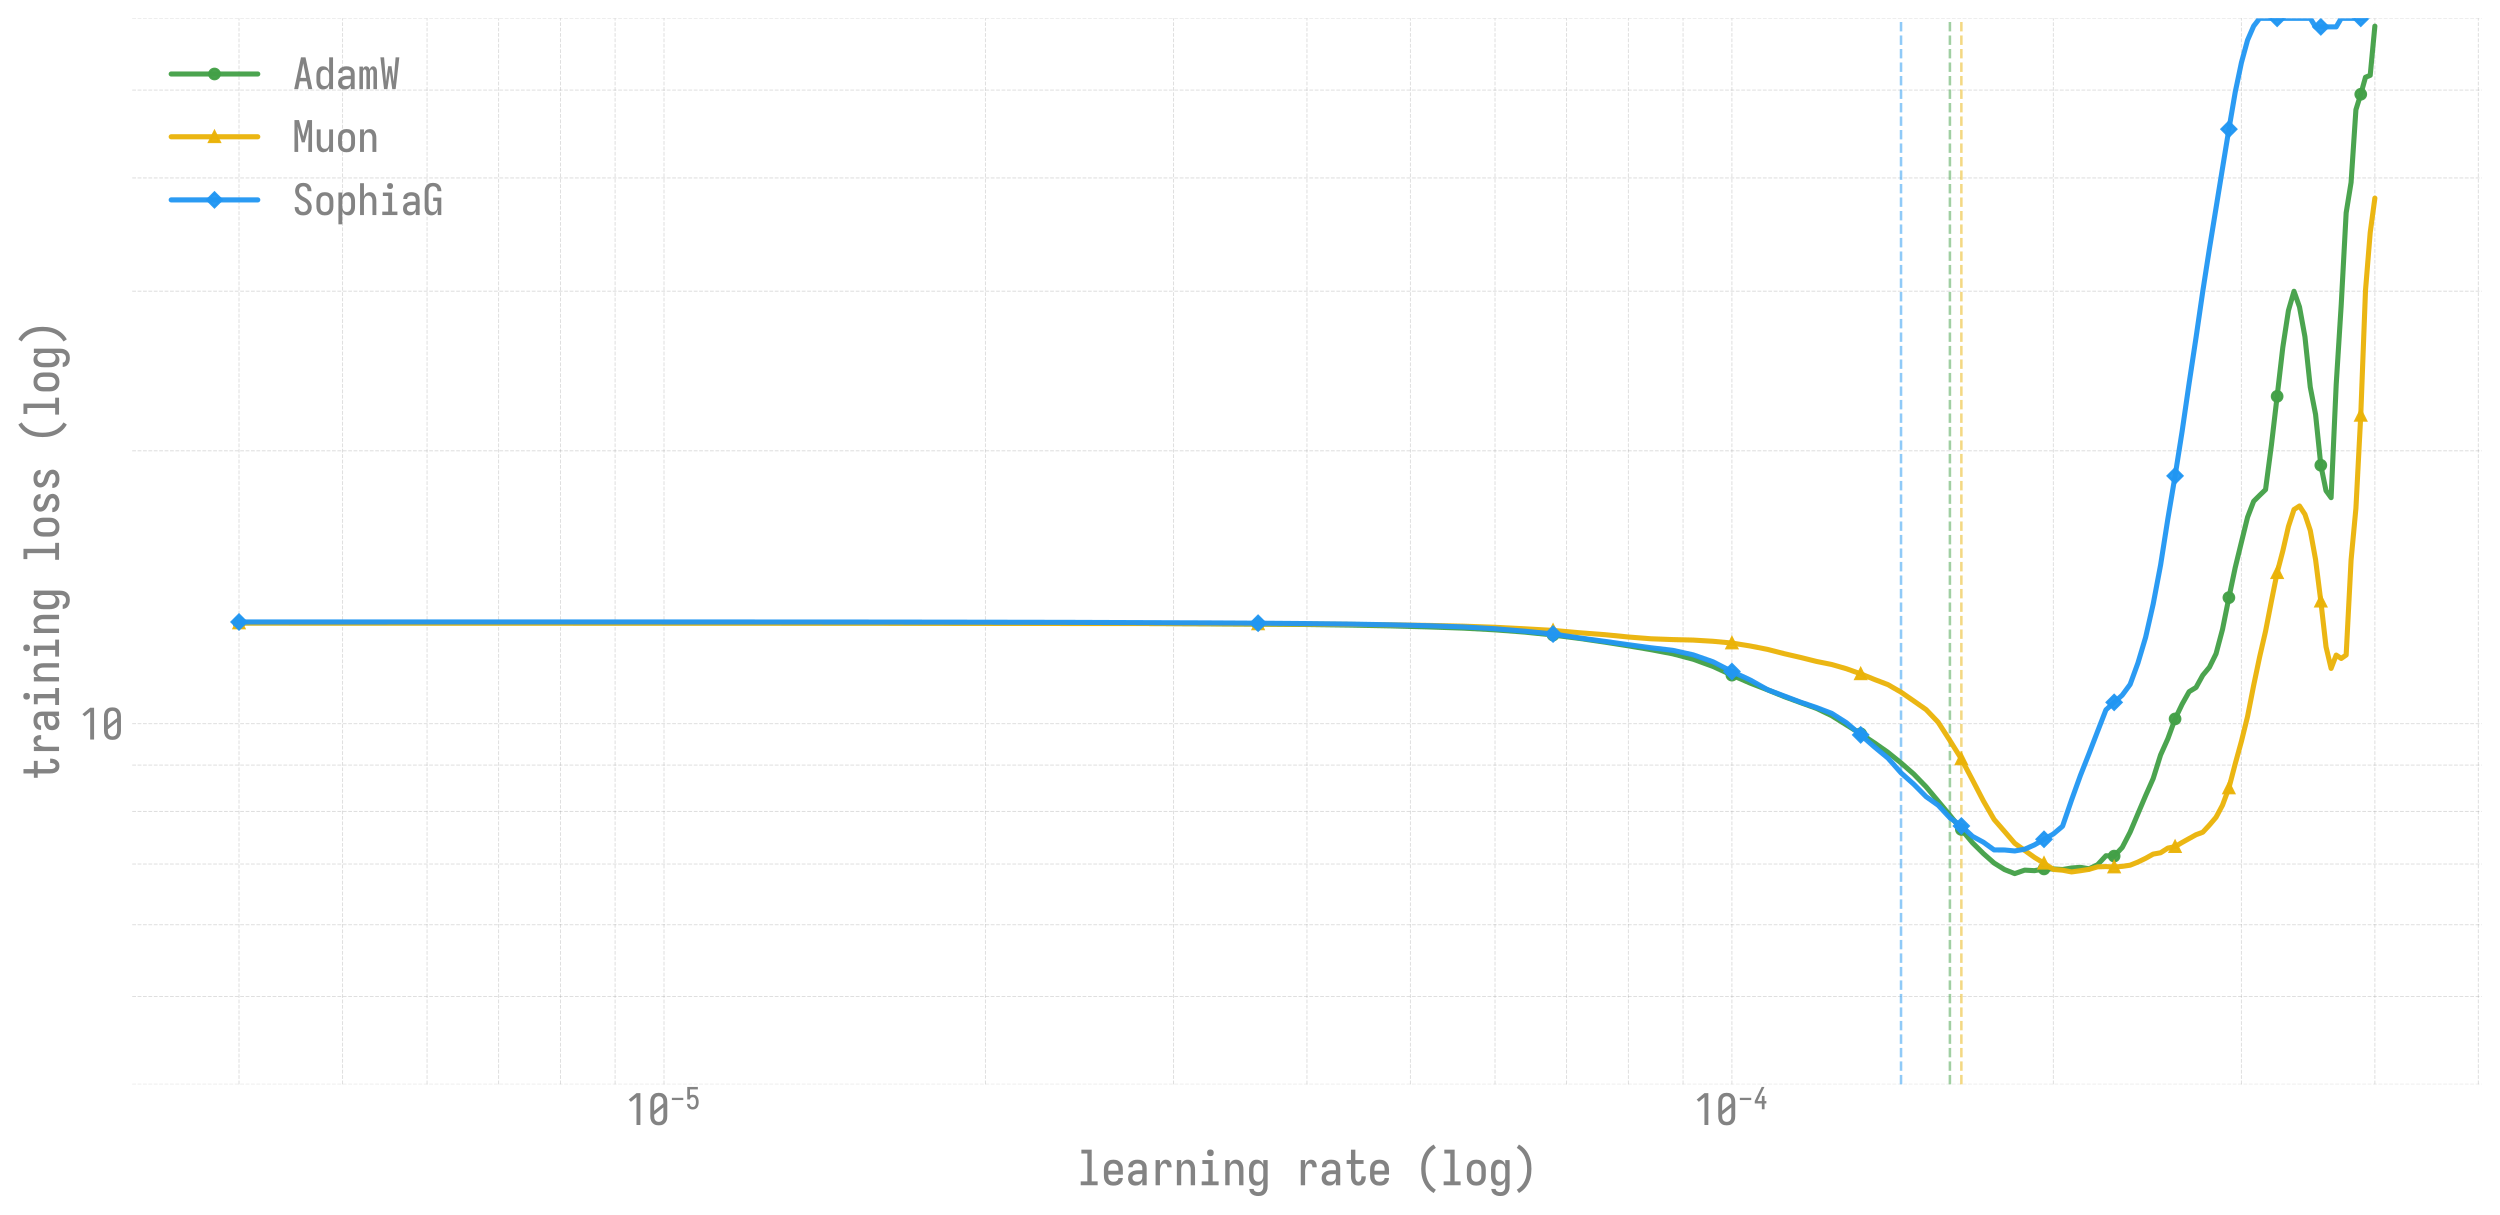
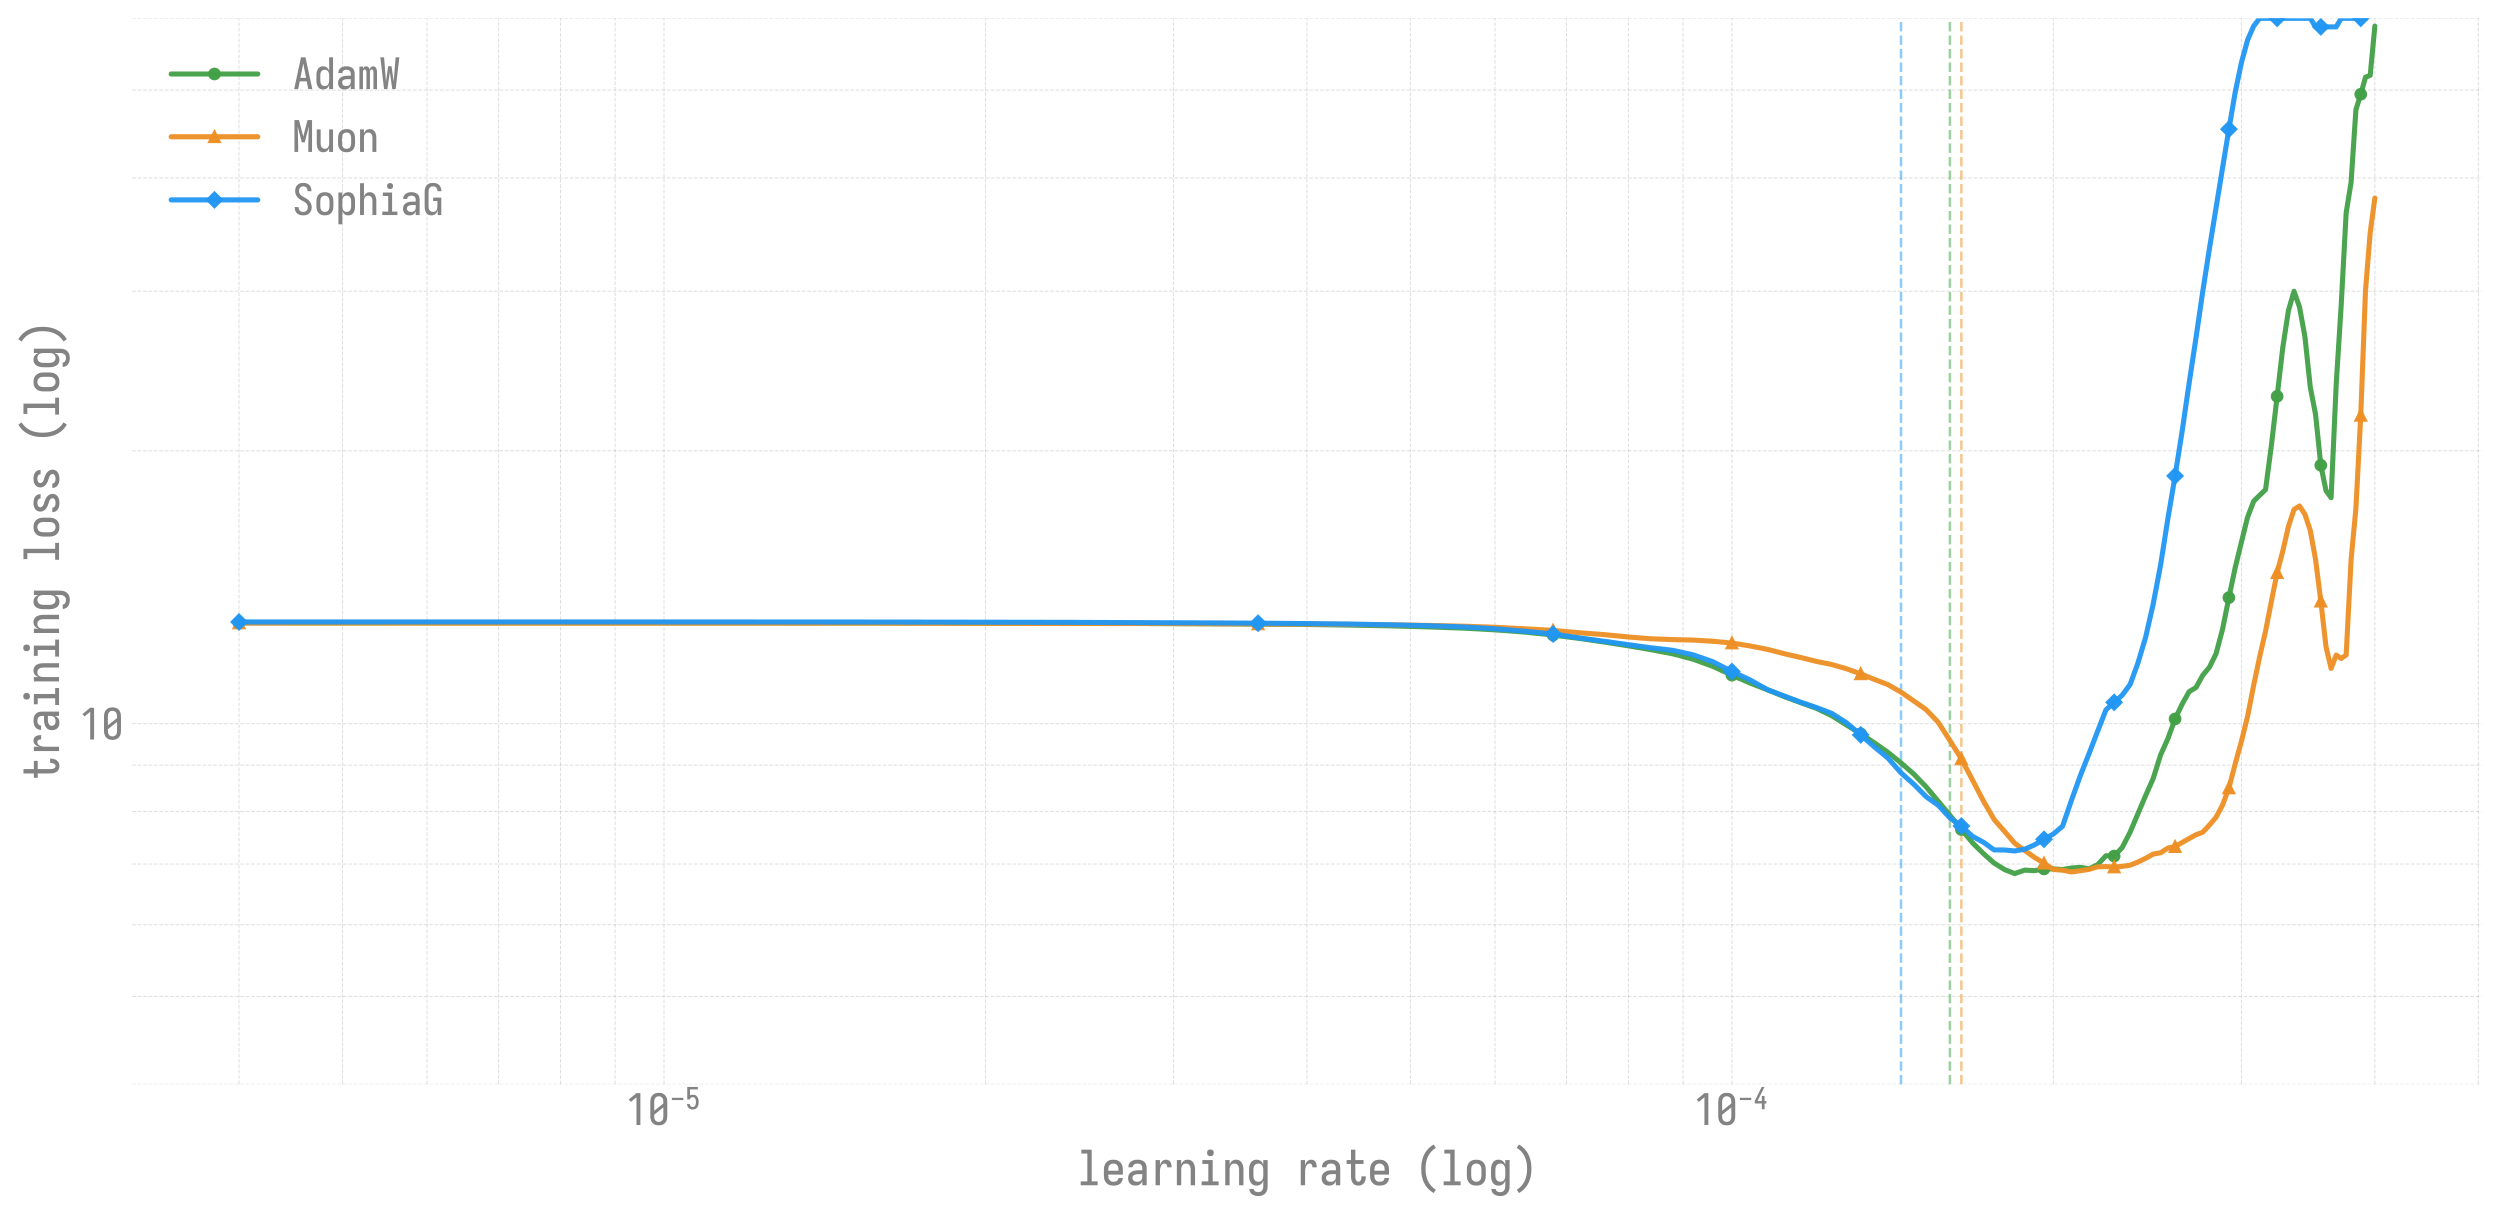
<svg xmlns="http://www.w3.org/2000/svg" xmlns:xlink="http://www.w3.org/1999/xlink" width="1308.73" height="635.72" viewBox="0 0 981.55 476.79">
  <defs>
    <style>*{stroke-linejoin:round;stroke-linecap:butt}</style>
  </defs>
  <g id="figure_1">
    <path id="patch_1" d="M0 476.79h981.55V0H0z" style="fill:none;opacity:0" />
    <g id="axes_1">
      <path id="patch_2" d="M51.91 425.73h922.44V7.2H51.91z" style="fill:none;opacity:0" />
      <g id="matplotlib.axis_1">
        <g id="xtick_1">
          <path id="line2d_1" d="M260.7 425.73V7.2" clip-path="url(#pf43e0804ac)" style="fill:none;stroke-dasharray:1.48,.64;stroke-dashoffset:0;stroke:#838383;stroke-opacity:.25;stroke-width:.4" />
          <g id="text_1" style="fill:#838383" transform="matrix(.17 0 0 -.17 245.9 441.72)">
            <defs>
              <path id="Iosevka25-Medium-31" d="M1504 0v4102l-826-684-320 339 1146 947h576V0z" transform="scale(.01563)" />
              <path id="Iosevka25-Medium-30" d="M1600-51q-173 0-346 32-172 32-323 118-150 87-269 218-118 131-189 288-70 157-99 329-28 173-28 346v2144q0 173 28 345 29 173 99 330 71 157 189 288 119 131 269 217 151 87 323 119 173 32 346 32t345-32q173-32 323-119 151-86 269-217 119-131 189-288 71-157 99-330 29-172 29-345V1280q0-173-29-346-28-172-99-329-70-157-189-288-118-131-269-218-150-86-323-118-172-32-345-32M922 2099l1356 1082v243q0 154-32 304t-122 272q-89 122-230 182-140 61-294 61t-295-61q-140-60-230-182-89-122-121-272t-32-304zm678-1638q154 0 294 60 141 61 230 183 90 122 122 272t32 304v1325L922 1523v-243q0-154 32-304t121-272q90-122 230-183 141-60 295-60" transform="scale(.01563)" />
              <path id="Iosevka25-Medium-2212" d="M397 1939v474h2406v-474z" transform="scale(.01563)" />
              <path id="Iosevka25-Medium-35" d="M1613-51q-160 0-317 29-157 28-298 98-140 71-256 183-115 112-192 253-76 141-118 297-42 157-48 311h576q6-128 51-253t134-221q90-96 215-141 125-44 253-44 115 0 227 44 112 45 189 128 77 84 125 192 48 109 76 221 29 112 38 227 10 116 10 231t-10 230q-9 116-35 228-25 112-70 217-45 106-122 192-76 87-185 131-109 45-224 45-109 0-218-23-108-22-198-86t-141-166-57-211H442v2643h2240v-512H1018V2944q147 64 303 89 157 26 311 26 192 0 374-48 183-48 330-160t252-272q106-160 164-336t80-362q22-185 22-377 0-186-22-375-22-188-83-364t-167-336q-105-160-259-272Q2170 45 1987-3q-182-48-374-48" transform="scale(.01563)" />
            </defs>
            <use xlink:href="#Iosevka25-Medium-31" transform="translate(0 .15)" />
            <use xlink:href="#Iosevka25-Medium-30" transform="translate(50 .15)" />
            <use xlink:href="#Iosevka25-Medium-2212" transform="matrix(.7 0 0 .7 100.91 36.55)" />
            <use xlink:href="#Iosevka25-Medium-35" transform="matrix(.7 0 0 .7 135.91 36.55)" />
          </g>
        </g>
        <g id="xtick_2">
          <path id="line2d_3" d="M679.98 425.73V7.2" clip-path="url(#pf43e0804ac)" style="fill:none;stroke-dasharray:1.48,.64;stroke-dashoffset:0;stroke:#838383;stroke-opacity:.25;stroke-width:.4" />
          <g id="text_2" style="fill:#838383" transform="matrix(.17 0 0 -.17 665.2 441.72)">
            <defs>
              <path id="Iosevka25-Medium-34" d="M1843 0v1222H346v506l1465 2976h583L934 1728h909v1082h576V1728h384v-506h-384V0z" transform="scale(.01563)" />
            </defs>
            <use xlink:href="#Iosevka25-Medium-31" transform="translate(0 .15)" />
            <use xlink:href="#Iosevka25-Medium-30" transform="translate(50 .15)" />
            <use xlink:href="#Iosevka25-Medium-2212" transform="matrix(.7 0 0 .7 100.91 36.55)" />
            <use xlink:href="#Iosevka25-Medium-34" transform="matrix(.7 0 0 .7 135.91 36.55)" />
          </g>
        </g>
        <g id="xtick_3">
          <path id="line2d_5" d="M93.84 425.73V7.2" clip-path="url(#pf43e0804ac)" style="fill:none;stroke-dasharray:1.48,.64;stroke-dashoffset:0;stroke:#838383;stroke-opacity:.25;stroke-width:.4" />
        </g>
        <g id="xtick_4">
          <path id="line2d_7" d="M134.48 425.73V7.2" clip-path="url(#pf43e0804ac)" style="fill:none;stroke-dasharray:1.48,.64;stroke-dashoffset:0;stroke:#838383;stroke-opacity:.25;stroke-width:.4" />
        </g>
        <g id="xtick_5">
          <path id="line2d_9" d="M167.68 425.73V7.2" clip-path="url(#pf43e0804ac)" style="fill:none;stroke-dasharray:1.48,.64;stroke-dashoffset:0;stroke:#838383;stroke-opacity:.25;stroke-width:.4" />
        </g>
        <g id="xtick_6">
          <path id="line2d_11" d="M195.75 425.73V7.2" clip-path="url(#pf43e0804ac)" style="fill:none;stroke-dasharray:1.48,.64;stroke-dashoffset:0;stroke:#838383;stroke-opacity:.25;stroke-width:.4" />
        </g>
        <g id="xtick_7">
          <path id="line2d_13" d="M220.06 425.73V7.2" clip-path="url(#pf43e0804ac)" style="fill:none;stroke-dasharray:1.48,.64;stroke-dashoffset:0;stroke:#838383;stroke-opacity:.25;stroke-width:.4" />
        </g>
        <g id="xtick_8">
          <path id="line2d_15" d="M241.5 425.73V7.2" clip-path="url(#pf43e0804ac)" style="fill:none;stroke-dasharray:1.48,.64;stroke-dashoffset:0;stroke:#838383;stroke-opacity:.25;stroke-width:.4" />
        </g>
        <g id="xtick_9">
          <path id="line2d_17" d="M386.91 425.73V7.2" clip-path="url(#pf43e0804ac)" style="fill:none;stroke-dasharray:1.48,.64;stroke-dashoffset:0;stroke:#838383;stroke-opacity:.25;stroke-width:.4" />
        </g>
        <g id="xtick_10">
          <path id="line2d_19" d="M460.75 425.73V7.2" clip-path="url(#pf43e0804ac)" style="fill:none;stroke-dasharray:1.48,.64;stroke-dashoffset:0;stroke:#838383;stroke-opacity:.25;stroke-width:.4" />
        </g>
        <g id="xtick_11">
          <path id="line2d_21" d="M513.13 425.73V7.2" clip-path="url(#pf43e0804ac)" style="fill:none;stroke-dasharray:1.48,.64;stroke-dashoffset:0;stroke:#838383;stroke-opacity:.25;stroke-width:.4" />
        </g>
        <g id="xtick_12">
          <path id="line2d_23" d="M553.77 425.73V7.2" clip-path="url(#pf43e0804ac)" style="fill:none;stroke-dasharray:1.48,.64;stroke-dashoffset:0;stroke:#838383;stroke-opacity:.25;stroke-width:.4" />
        </g>
        <g id="xtick_13">
          <path id="line2d_25" d="M586.97 425.73V7.2" clip-path="url(#pf43e0804ac)" style="fill:none;stroke-dasharray:1.48,.64;stroke-dashoffset:0;stroke:#838383;stroke-opacity:.25;stroke-width:.4" />
        </g>
        <g id="xtick_14">
          <path id="line2d_27" d="M615.04 425.73V7.2" clip-path="url(#pf43e0804ac)" style="fill:none;stroke-dasharray:1.48,.64;stroke-dashoffset:0;stroke:#838383;stroke-opacity:.25;stroke-width:.4" />
        </g>
        <g id="xtick_15">
          <path id="line2d_29" d="M639.35 425.73V7.2" clip-path="url(#pf43e0804ac)" style="fill:none;stroke-dasharray:1.48,.64;stroke-dashoffset:0;stroke:#838383;stroke-opacity:.25;stroke-width:.4" />
        </g>
        <g id="xtick_16">
          <path id="line2d_31" d="M660.8 425.73V7.2" clip-path="url(#pf43e0804ac)" style="fill:none;stroke-dasharray:1.48,.64;stroke-dashoffset:0;stroke:#838383;stroke-opacity:.25;stroke-width:.4" />
        </g>
        <g id="xtick_17">
          <path id="line2d_33" d="M806.2 425.73V7.2" clip-path="url(#pf43e0804ac)" style="fill:none;stroke-dasharray:1.48,.64;stroke-dashoffset:0;stroke:#838383;stroke-opacity:.25;stroke-width:.4" />
        </g>
        <g id="xtick_18">
          <path id="line2d_35" d="M880.04 425.73V7.2" clip-path="url(#pf43e0804ac)" style="fill:none;stroke-dasharray:1.48,.64;stroke-dashoffset:0;stroke:#838383;stroke-opacity:.25;stroke-width:.4" />
        </g>
        <g id="xtick_19">
          <path id="line2d_37" d="M932.42 425.73V7.2" clip-path="url(#pf43e0804ac)" style="fill:none;stroke-dasharray:1.48,.64;stroke-dashoffset:0;stroke:#838383;stroke-opacity:.25;stroke-width:.4" />
        </g>
        <g id="xtick_20">
          <path id="line2d_39" d="M973.05 425.73V7.2" clip-path="url(#pf43e0804ac)" style="fill:none;stroke-dasharray:1.48,.64;stroke-dashoffset:0;stroke:#838383;stroke-opacity:.25;stroke-width:.4" />
        </g>
        <g id="text_3" style="fill:#838383" transform="matrix(.19 0 0 -.19 422.88 465.35)">
          <defs>
            <path id="Iosevka25-Medium-6c" d="M480 0v512h877v3680H570v512h1363V512h787V0z" transform="scale(.01563)" />
            <path id="Iosevka25-Medium-65" d="M1600-51q-173 0-346 32-172 32-323 118-150 87-269 218-118 131-192 288-73 157-99 329-25 173-25 346v768q0 173 28 345 29 173 99 330 71 157 189 288 119 131 269 217 151 87 323 119 173 32 346 32t345-32q173-32 323-119 151-86 269-217 119-131 189-288 71-157 99-330 29-172 29-345v-640H922v-128q0-154 32-301t121-272q90-125 230-186 141-60 295-60 115 0 230 22 116 23 215 83 99 61 160 163 61 103 61 225h576q0-154-48-298t-135-266q-86-121-208-211-121-89-262-141-141-51-292-70-150-19-297-19M922 1920h1356v128q0 154-32 304t-122 272q-89 122-230 182-140 61-294 61t-295-61q-140-60-230-182-89-122-121-272t-32-304z" transform="scale(.01563)" />
            <path id="Iosevka25-Medium-61" d="M1331-51q-192 0-384 57-192 58-333 195-140 138-204 330t-64 384q0 167 41 330 42 163 144 291 103 128 243 217 141 90 298 141 157 52 320 71t330 19h505v288q0 128-42 246-41 119-134 202t-215 115q-121 32-242 32-116 0-225-23-108-22-201-83-93-60-151-160-57-99-57-207v-20H384v32q0 148 45 288 45 141 128 259 83 119 204 202 122 83 259 134 138 52 282 71t292 19q153 0 310-23 157-22 297-83 141-60 263-163 122-102 198-237 77-134 109-288 32-153 32-313V0h-576v538q-51-128-141-247-89-118-208-198-118-80-259-112t-288-32m243 512q135 0 266 44 131 45 224 144 93 100 128 234 35 135 35 269v320h-505q-90 0-180-7-89-6-173-29-83-22-166-57t-150-93q-67-57-99-141-32-83-32-172 0-115 54-224t150-176 211-90q116-22 237-22" transform="scale(.01563)" />
            <path id="Iosevka25-Medium-72" d="M781 0v3328h576v-704q38 141 102 275 64 135 163 247 100 112 237 172 138 61 291 61 116 0 234-32t211-109q93-76 154-179 61-102 93-218 32-115 44-233 13-118 13-240h-576q0 90-13 176-12 86-54 163t-122 118q-80 42-169 42-115 0-221-58-106-57-176-150t-109-205q-38-112-64-227-25-115-32-230-6-115-6-231V0z" transform="scale(.01563)" />
            <path id="Iosevka25-Medium-6e" d="M397 0v3328h576v-595q45 134 125 259t195 214q115 90 256 131 141 42 288 42 153 0 303-48 151-48 269-151 119-102 196-236t121-285q45-150 61-304 16-153 16-307V0h-576v2048q0 96-10 195-9 99-41 192t-83 176-128 144-173 86q-96 26-192 26t-192-26q-96-25-173-86t-128-144-83-176-42-192q-9-99-9-195V0z" transform="scale(.01563)" />
            <path id="Iosevka25-Medium-69" d="M480 0v512h877v2304H570v512h1363V512h787V0zm1152 3846q-90 0-176 26t-150 90-90 150-26 176 26 176 90 150 150 90 176 26 176-26 150-90 90-150 26-176-26-176-90-150-150-90-176-26" transform="scale(.01563)" />
            <path id="Iosevka25-Medium-67" d="M1587-1427q-147 0-288 19t-275 67-253 128q-118 80-205 192-86 112-131 250-45 137-51 285h576q0-109 64-198 64-90 153-141 90-52 195-71 106-19 215-19 96 0 192 26 96 25 176 86t134 144q55 83 87 176t41 192q10 99 10 195v698q-51-141-134-266t-199-215Q1779 32 1632-9q-147-42-294-42-160 0-311 45-150 44-272 146-121 103-201 237-80 135-128 285-48 151-64 307-16 157-16 311v768q0 154 16 310 16 157 64 307 48 151 128 285 80 135 201 237 122 103 272 147 151 45 311 45 147 0 294-42 147-41 262-131 116-89 199-214t134-266v602h576V-96q0-173-26-342-25-170-92-327t-179-288-263-217q-150-87-320-122-169-35-336-35m-13 1888q96 0 195 25 100 26 180 83 80 58 134 141 55 84 87 180t44 195q13 99 13 195v768q0 96-13 195-12 99-44 195t-87 179q-54 84-134 141-80 58-180 83-99 26-195 26t-195-26q-99-25-179-83-80-57-135-141-54-83-86-179t-45-195q-12-99-12-195v-768q0-96 12-195 13-99 45-195t86-180q55-83 135-141 80-57 179-83 99-25 195-25" transform="scale(.01563)" />
            <path id="Iosevka25-Medium-74" d="M2003-51q-147 0-291 39-144 38-266 124-121 86-205 211-83 125-131 262-48 138-67 288-19 151-19 298v1645H448v512h576v1376h576V3328h1088v-512H1600V1171q0-77 6-154 7-76 23-150 16-73 41-144 26-70 74-131t115-96 144-35 144 32 112 89q45 58 74 125t45 141 25 147q10 74 10 144v39h576v-64q0-141-26-285-25-144-77-279-51-134-138-249-86-115-201-199-115-83-256-118t-288-35" transform="scale(.01563)" />
            <path id="Iosevka25-Medium-28" d="M2362-1030q-276 153-516 361t-432 461-330 541Q947 621 864 925t-119 620q-35 317-35 631t35 630q36 317 119 621t220 592q138 288 330 541t432 461 516 361l288-441q-352-205-624-512t-439-675q-166-368-234-772-67-403-67-806t67-807q68-403 234-771 167-368 439-675t624-512z" transform="scale(.01563)" />
            <path id="Iosevka25-Medium-6f" d="M1600-51q-173 0-346 32-172 32-323 118-150 87-269 218-118 131-189 288-70 157-99 329-28 173-28 346v768q0 173 28 345 29 173 99 330 71 157 189 288 119 131 269 217 151 87 323 119 173 32 346 32t345-32q173-32 323-119 151-86 269-217 119-131 189-288 71-157 99-330 29-172 29-345v-768q0-173-29-346-28-172-99-329-70-157-189-288-118-131-269-218-150-86-323-118-172-32-345-32m0 512q154 0 294 60 141 61 230 183 90 122 122 272t32 304v768q0 154-32 304t-122 272q-89 122-230 182-140 61-294 61t-295-61q-140-60-230-182-89-122-121-272t-32-304v-768q0-154 32-304t121-272q90-122 230-183 141-60 295-60" transform="scale(.01563)" />
            <path id="Iosevka25-Medium-29" d="M838-1030 550-589q352 205 624 512t438 675q167 368 234 771 68 404 68 807t-68 806q-67 404-234 772-166 368-438 675t-624 512l288 441q276-153 516-361t432-461 329-541q138-288 221-592t118-621q36-316 36-630t-36-631q-35-316-118-620t-221-592q-137-288-329-541t-432-461-516-361" transform="scale(.01563)" />
          </defs>
          <use xlink:href="#Iosevka25-Medium-6c" />
          <use xlink:href="#Iosevka25-Medium-65" transform="translate(50)" />
          <use xlink:href="#Iosevka25-Medium-61" transform="translate(100)" />
          <use xlink:href="#Iosevka25-Medium-72" transform="translate(150)" />
          <use xlink:href="#Iosevka25-Medium-6e" transform="translate(200)" />
          <use xlink:href="#Iosevka25-Medium-69" transform="translate(250)" />
          <use xlink:href="#Iosevka25-Medium-6e" transform="translate(300)" />
          <use xlink:href="#Iosevka25-Medium-67" transform="translate(350)" />
          <use xlink:href="#Iosevka25-Medium-72" transform="translate(450)" />
          <use xlink:href="#Iosevka25-Medium-61" transform="translate(500)" />
          <use xlink:href="#Iosevka25-Medium-74" transform="translate(550)" />
          <use xlink:href="#Iosevka25-Medium-65" transform="translate(600)" />
          <use xlink:href="#Iosevka25-Medium-28" transform="translate(700)" />
          <use xlink:href="#Iosevka25-Medium-6c" transform="translate(750)" />
          <use xlink:href="#Iosevka25-Medium-6f" transform="translate(800)" />
          <use xlink:href="#Iosevka25-Medium-67" transform="translate(850)" />
          <use xlink:href="#Iosevka25-Medium-29" transform="translate(900)" />
        </g>
      </g>
      <g id="matplotlib.axis_2">
        <g id="ytick_1">
          <path id="line2d_41" d="M51.91 284.11h922.44" clip-path="url(#pf43e0804ac)" style="fill:none;stroke-dasharray:1.48,.64;stroke-dashoffset:0;stroke:#838383;stroke-opacity:.25;stroke-width:.4" />
          <g id="text_4" style="fill:#838383" transform="matrix(.17 0 0 -.17 31.41 290.36)">
            <use xlink:href="#Iosevka25-Medium-31" />
            <use xlink:href="#Iosevka25-Medium-30" transform="translate(50)" />
          </g>
        </g>
        <g id="ytick_2">
          <path id="line2d_43" d="M51.91 425.73h922.44" clip-path="url(#pf43e0804ac)" style="fill:none;stroke-dasharray:1.48,.64;stroke-dashoffset:0;stroke:#838383;stroke-opacity:.25;stroke-width:.4" />
        </g>
        <g id="ytick_3">
          <path id="line2d_45" d="M51.91 391.24h922.44" clip-path="url(#pf43e0804ac)" style="fill:none;stroke-dasharray:1.48,.64;stroke-dashoffset:0;stroke:#838383;stroke-opacity:.25;stroke-width:.4" />
        </g>
        <g id="ytick_4">
          <path id="line2d_47" d="M51.91 363.06h922.44" clip-path="url(#pf43e0804ac)" style="fill:none;stroke-dasharray:1.48,.64;stroke-dashoffset:0;stroke:#838383;stroke-opacity:.25;stroke-width:.4" />
        </g>
        <g id="ytick_5">
          <path id="line2d_49" d="M51.91 339.24h922.44" clip-path="url(#pf43e0804ac)" style="fill:none;stroke-dasharray:1.48,.64;stroke-dashoffset:0;stroke:#838383;stroke-opacity:.25;stroke-width:.4" />
        </g>
        <g id="ytick_6">
          <path id="line2d_51" d="M51.91 318.6h922.44" clip-path="url(#pf43e0804ac)" style="fill:none;stroke-dasharray:1.48,.64;stroke-dashoffset:0;stroke:#838383;stroke-opacity:.25;stroke-width:.4" />
        </g>
        <g id="ytick_7">
          <path id="line2d_53" d="M51.91 300.4h922.44" clip-path="url(#pf43e0804ac)" style="fill:none;stroke-dasharray:1.48,.64;stroke-dashoffset:0;stroke:#838383;stroke-opacity:.25;stroke-width:.4" />
        </g>
        <g id="ytick_8">
          <path id="line2d_55" d="M51.91 176.99h922.44" clip-path="url(#pf43e0804ac)" style="fill:none;stroke-dasharray:1.48,.64;stroke-dashoffset:0;stroke:#838383;stroke-opacity:.25;stroke-width:.4" />
        </g>
        <g id="ytick_9">
          <path id="line2d_57" d="M51.91 114.33h922.44" clip-path="url(#pf43e0804ac)" style="fill:none;stroke-dasharray:1.48,.64;stroke-dashoffset:0;stroke:#838383;stroke-opacity:.25;stroke-width:.4" />
        </g>
        <g id="ytick_10">
          <path id="line2d_59" d="M51.91 69.86h922.44" clip-path="url(#pf43e0804ac)" style="fill:none;stroke-dasharray:1.48,.64;stroke-dashoffset:0;stroke:#838383;stroke-opacity:.25;stroke-width:.4" />
        </g>
        <g id="ytick_11">
          <path id="line2d_61" d="M51.91 35.38h922.44" clip-path="url(#pf43e0804ac)" style="fill:none;stroke-dasharray:1.48,.64;stroke-dashoffset:0;stroke:#838383;stroke-opacity:.25;stroke-width:.4" />
        </g>
        <g id="ytick_12">
          <path id="line2d_63" d="M51.91 7.2h922.44" clip-path="url(#pf43e0804ac)" style="fill:none;stroke-dasharray:1.48,.64;stroke-dashoffset:0;stroke:#838383;stroke-opacity:.25;stroke-width:.4" />
        </g>
        <g id="text_5" style="fill:#838383" transform="matrix(0 -.19 -.19 0 23.18 306.71)">
          <defs>
            <path id="Iosevka25-Medium-73" d="M1594-51q-141 0-282 16t-276 60Q902 70 780 144q-121 74-211 182-89 109-137 243-48 135-48 276v45h576v-20q0-102 64-192 64-89 160-137t201-64q106-16 209-16 102 0 207 16 106 16 202 60 96 45 160 135t64 192q0 109-64 198-64 90-157 147-92 58-195 93-102 36-205 68-102 32-205 64-102 32-198 76-96 45-192 99-96 55-179 122t-154 150q-70 84-121 176-51 93-80 199t-29 214q0 135 45 269 45 135 125 247t198 188q118 77 246 125t266 64 278 16q135 0 272-16 138-16 269-61 131-44 246-121 116-77 199-186t128-243 45-269v-45h-576v20q0 102-55 188-54 87-141 138-86 51-185 67t-202 16q-102 0-198-16t-186-64q-89-48-144-135-54-86-54-188t64-195 153-151q90-57 192-93 103-35 205-64 103-28 205-64 103-35 202-80 99-44 192-99 93-54 179-121t156-147q71-80 122-176 52-96 80-199 29-102 29-211 0-141-48-279-48-137-135-249-86-112-208-189-121-77-259-122-137-44-278-60t-281-16" transform="scale(.01563)" />
          </defs>
          <use xlink:href="#Iosevka25-Medium-74" />
          <use xlink:href="#Iosevka25-Medium-72" transform="translate(50)" />
          <use xlink:href="#Iosevka25-Medium-61" transform="translate(100)" />
          <use xlink:href="#Iosevka25-Medium-69" transform="translate(150)" />
          <use xlink:href="#Iosevka25-Medium-6e" transform="translate(200)" />
          <use xlink:href="#Iosevka25-Medium-69" transform="translate(250)" />
          <use xlink:href="#Iosevka25-Medium-6e" transform="translate(300)" />
          <use xlink:href="#Iosevka25-Medium-67" transform="translate(350)" />
          <use xlink:href="#Iosevka25-Medium-6c" transform="translate(450)" />
          <use xlink:href="#Iosevka25-Medium-6f" transform="translate(500)" />
          <use xlink:href="#Iosevka25-Medium-73" transform="translate(550)" />
          <use xlink:href="#Iosevka25-Medium-73" transform="translate(600)" />
          <use xlink:href="#Iosevka25-Medium-28" transform="translate(700)" />
          <use xlink:href="#Iosevka25-Medium-6c" transform="translate(750)" />
          <use xlink:href="#Iosevka25-Medium-6f" transform="translate(800)" />
          <use xlink:href="#Iosevka25-Medium-67" transform="translate(850)" />
          <use xlink:href="#Iosevka25-Medium-29" transform="translate(900)" />
        </g>
      </g>
      <path id="line2d_65" d="M765.57 425.73V7.2" clip-path="url(#pf43e0804ac)" style="fill:none;stroke-dasharray:3.7,1.6;stroke-dashoffset:0;stroke:#43a047;stroke-opacity:.5" />
-       <path id="line2d_66" d="M770.07 425.73V7.2" clip-path="url(#pf43e0804ac)" style="fill:none;stroke-dasharray:3.7,1.6;stroke-dashoffset:0;stroke:#eab308;stroke-opacity:.5" />
+       <path id="line2d_66" d="M770.07 425.73V7.2" clip-path="url(#pf43e0804ac)" style="fill:none;stroke-dasharray:3.7,1.6;stroke-dashoffset:0;stroke:#ee8f24;stroke-opacity:.5" />
      <path id="line2d_67" d="M746.38 425.73V7.2" clip-path="url(#pf43e0804ac)" style="fill:none;stroke-dasharray:3.7,1.6;stroke-dashoffset:0;stroke:#2196f3;stroke-opacity:.5" />
      <path id="patch_3" d="M51.91 425.73V7.2" style="fill:none" />
      <path id="patch_4" d="M51.91 425.73h922.44" style="fill:none" />
      <g id="line2d_68">
        <path d="m93.84 244.52 126.22.01 73.83.02 52.39.03 40.63.05 33.2.07 28.07.08 24.32.1 21.45.13 19.18.18 17.36.24 15.84.31 14.58.4 13.5.47 12.56.68 11.75.89 11.04 1.14 10.4 1.35 9.85 1.43 9.34 1.47 8.89 1.51 8.47 1.62 8.1 2.13 7.74 2.82 7.43 3.42 7.15 3.12 6.87 2.66 6.62 2.7 6.4 2.34 6.16 2.23 5.97 2.87 5.79 3.63 5.6 3.49 5.44 3.59 5.27 3.7 5.13 4.14 5 4.38 4.85 5 4.73 5.64 4.61 5.54 4.5 5.56 4.38 5.24 4.29 4.25 4.19 3.7 4.09 2.56 4 1.58 3.92-1.36 3.83.21 3.75-.68h3.68l3.6.23 3.54-.6 3.47-.26 3.4.57 3.35-1.6 3.28-3.52 3.22.14 3.17-3.39 3.11-6.03 3.06-7.24 3.01-7.08 2.96-6.68 2.92-9.3 2.86-6.38 2.83-7.76 2.78-5.82 2.74-4.88 2.7-1.64 2.65-4.81 2.62-3.16 2.59-5.27 2.54-9.56 2.51-12.48 2.48-11.79 2.45-10.03 2.4-9.76 2.39-6.25 2.35-2.34 2.32-2.24 2.29-17.36 2.26-19.26 2.23-19.26 2.21-14.45 2.18-7.54 2.16 6.15 2.13 11.69 2.1 19.81 2.08 10.72 2.06 19.94 2.04 9.98 2 2.74 2-44.45 1.97-31.27 1.94-36.12 1.93-11.93 1.9-28.55 1.9-6.06 1.86-6.68 1.85-.76 1.83-19.3" clip-path="url(#pf43e0804ac)" style="fill:none;stroke:#43a047;stroke-opacity:.95;stroke-width:2;stroke-linecap:round" />
        <defs>
          <path id="m1b33f825fd" d="M0 2a2 2 0 1 0 0-4 2 2 0 0 0 0 4z" style="stroke:#43a047;stroke-opacity:.95" />
        </defs>
        <g clip-path="url(#pf43e0804ac)">
          <use xlink:href="#m1b33f825fd" x="93.84" y="244.52" style="fill:#43a047;fill-opacity:.95;stroke:#43a047;stroke-opacity:.95" />
          <use xlink:href="#m1b33f825fd" x="493.95" y="245.01" style="fill:#43a047;fill-opacity:.95;stroke:#43a047;stroke-opacity:.95" />
          <use xlink:href="#m1b33f825fd" x="609.76" y="249.32" style="fill:#43a047;fill-opacity:.95;stroke:#43a047;stroke-opacity:.95" />
          <use xlink:href="#m1b33f825fd" x="679.98" y="265.07" style="fill:#43a047;fill-opacity:.95;stroke:#43a047;stroke-opacity:.95" />
          <use xlink:href="#m1b33f825fd" x="730.54" y="288.11" style="fill:#43a047;fill-opacity:.95;stroke:#43a047;stroke-opacity:.95" />
          <use xlink:href="#m1b33f825fd" x="770.07" y="325.66" style="fill:#43a047;fill-opacity:.95;stroke:#43a047;stroke-opacity:.95" />
          <use xlink:href="#m1b33f825fd" x="802.52" y="341.16" style="fill:#43a047;fill-opacity:.95;stroke:#43a047;stroke-opacity:.95" />
          <use xlink:href="#m1b33f825fd" x="830.06" y="336.12" style="fill:#43a047;fill-opacity:.95;stroke:#43a047;stroke-opacity:.95" />
          <use xlink:href="#m1b33f825fd" x="853.98" y="282.26" style="fill:#43a047;fill-opacity:.95;stroke:#43a047;stroke-opacity:.95" />
          <use xlink:href="#m1b33f825fd" x="875.11" y="234.64" style="fill:#43a047;fill-opacity:.95;stroke:#43a047;stroke-opacity:.95" />
          <use xlink:href="#m1b33f825fd" x="894.05" y="155.61" style="fill:#43a047;fill-opacity:.95;stroke:#43a047;stroke-opacity:.95" />
          <use xlink:href="#m1b33f825fd" x="911.2" y="182.67" style="fill:#43a047;fill-opacity:.95;stroke:#43a047;stroke-opacity:.95" />
          <use xlink:href="#m1b33f825fd" x="926.88" y="37.01" style="fill:#43a047;fill-opacity:.95;stroke:#43a047;stroke-opacity:.95" />
        </g>
      </g>
      <g id="line2d_69">
-         <path d="m93.84 244.6 126.22.06h126.22l40.63.08 33.2.06 28.07.01 24.32.07 21.45.08 19.18.08 17.36.11 15.84.2 14.58.2 13.5.3 12.56.43 11.75.6 11.04.63 10.4.92 9.85.75 9.34.92 8.89.7 8.47.31 8.1.2 7.74.47 7.43.69 7.15 1.15 6.87 1.35 6.62 1.7 6.4 1.48 6.16 1.54 5.97 1.2 5.79 1.67 5.6 2.01 5.44 2.21 5.27 2.02 5.13 2.96 5 3.45 4.85 3.4 4.73 4.95 4.61 7.18 4.5 7.22 4.38 8.3 4.29 8.25 4.19 7.23 4.09 4.7 4 4.65 3.92 2.81 3.83 2.73 3.75 2.3 3.68 2.43 3.6.3 3.54.68 3.47-.48 3.4-.53 3.35-1 3.28-.1 3.22.18 3.17-.26 3.11-.46 3.06-1.23 3.01-1.47 2.96-1.65 2.92-.53 2.86-1.83 2.83-.57 2.78-1.65 2.74-1.53 2.7-1.5 2.65-.98 2.62-2.83 2.59-3.04 2.54-4.75 2.51-6.75 2.48-9.48 2.45-8.89 2.4-9.72 2.39-12.19 2.35-11.2 2.32-10.05 2.29-11.76 2.26-11.25 2.23-8.53 2.21-9.62 2.18-6.64 2.16-1.39 2.13 3.28 2.1 6.33 2.08 11.45 2.06 16.31 2.04 17.92 2 8.48 2-5.23 1.97 1.32 1.94-1.35 1.93-37.28 1.9-20.33 1.9-36.48 1.86-48.99 1.85-22.8 1.83-13.49" clip-path="url(#pf43e0804ac)" style="fill:none;stroke:#eab308;stroke-opacity:.95;stroke-width:2;stroke-linecap:round" />
+         <path d="m93.84 244.6 126.22.06h126.22l40.63.08 33.2.06 28.07.01 24.32.07 21.45.08 19.18.08 17.36.11 15.84.2 14.58.2 13.5.3 12.56.43 11.75.6 11.04.63 10.4.92 9.85.75 9.34.92 8.89.7 8.47.31 8.1.2 7.74.47 7.43.69 7.15 1.15 6.87 1.35 6.62 1.7 6.4 1.48 6.16 1.54 5.97 1.2 5.79 1.67 5.6 2.01 5.44 2.21 5.27 2.02 5.13 2.96 5 3.45 4.85 3.4 4.73 4.95 4.61 7.18 4.5 7.22 4.38 8.3 4.29 8.25 4.19 7.23 4.09 4.7 4 4.65 3.92 2.81 3.83 2.73 3.75 2.3 3.68 2.43 3.6.3 3.54.68 3.47-.48 3.4-.53 3.35-1 3.28-.1 3.22.18 3.17-.26 3.11-.46 3.06-1.23 3.01-1.47 2.96-1.65 2.92-.53 2.86-1.83 2.83-.57 2.78-1.65 2.74-1.53 2.7-1.5 2.65-.98 2.62-2.83 2.59-3.04 2.54-4.75 2.51-6.75 2.48-9.48 2.45-8.89 2.4-9.72 2.39-12.19 2.35-11.2 2.32-10.05 2.29-11.76 2.26-11.25 2.23-8.53 2.21-9.62 2.18-6.64 2.16-1.39 2.13 3.28 2.1 6.33 2.08 11.45 2.06 16.31 2.04 17.92 2 8.48 2-5.23 1.97 1.32 1.94-1.35 1.93-37.28 1.9-20.33 1.9-36.48 1.86-48.99 1.85-22.8 1.83-13.49" clip-path="url(#pf43e0804ac)" style="fill:none;stroke:#ee8f24;stroke-opacity:.95;stroke-width:2;stroke-linecap:round" />
        <defs>
-           <path id="m3c555c58cc" d="m0-2-2 4h4z" style="stroke:#eab308;stroke-opacity:.95;stroke-linejoin:miter" />
+           <path id="m3c555c58cc" d="m0-2-2 4h4z" style="stroke:#ee8f24;stroke-opacity:.95;stroke-linejoin:miter" />
        </defs>
        <g clip-path="url(#pf43e0804ac)">
-           <use xlink:href="#m3c555c58cc" x="93.84" y="244.6" style="fill:#eab308;fill-opacity:.95;stroke:#eab308;stroke-opacity:.95;stroke-linejoin:miter" />
-           <use xlink:href="#m3c555c58cc" x="493.95" y="244.96" style="fill:#eab308;fill-opacity:.95;stroke:#eab308;stroke-opacity:.95;stroke-linejoin:miter" />
-           <use xlink:href="#m3c555c58cc" x="609.76" y="247.51" style="fill:#eab308;fill-opacity:.95;stroke:#eab308;stroke-opacity:.95;stroke-linejoin:miter" />
-           <use xlink:href="#m3c555c58cc" x="679.98" y="252.47" style="fill:#eab308;fill-opacity:.95;stroke:#eab308;stroke-opacity:.95;stroke-linejoin:miter" />
-           <use xlink:href="#m3c555c58cc" x="730.54" y="264.57" style="fill:#eab308;fill-opacity:.95;stroke:#eab308;stroke-opacity:.95;stroke-linejoin:miter" />
-           <use xlink:href="#m3c555c58cc" x="770.07" y="297.96" style="fill:#eab308;fill-opacity:.95;stroke:#eab308;stroke-opacity:.95;stroke-linejoin:miter" />
-           <use xlink:href="#m3c555c58cc" x="802.52" y="338.93" style="fill:#eab308;fill-opacity:.95;stroke:#eab308;stroke-opacity:.95;stroke-linejoin:miter" />
-           <use xlink:href="#m3c555c58cc" x="830.06" y="340.41" style="fill:#eab308;fill-opacity:.95;stroke:#eab308;stroke-opacity:.95;stroke-linejoin:miter" />
-           <use xlink:href="#m3c555c58cc" x="853.98" y="332.41" style="fill:#eab308;fill-opacity:.95;stroke:#eab308;stroke-opacity:.95;stroke-linejoin:miter" />
-           <use xlink:href="#m3c555c58cc" x="875.11" y="309.38" style="fill:#eab308;fill-opacity:.95;stroke:#eab308;stroke-opacity:.95;stroke-linejoin:miter" />
-           <use xlink:href="#m3c555c58cc" x="894.05" y="224.84" style="fill:#eab308;fill-opacity:.95;stroke:#eab308;stroke-opacity:.95;stroke-linejoin:miter" />
-           <use xlink:href="#m3c555c58cc" x="911.2" y="236.03" style="fill:#eab308;fill-opacity:.95;stroke:#eab308;stroke-opacity:.95;stroke-linejoin:miter" />
-           <use xlink:href="#m3c555c58cc" x="926.88" y="163.08" style="fill:#eab308;fill-opacity:.95;stroke:#eab308;stroke-opacity:.95;stroke-linejoin:miter" />
+           <use xlink:href="#m3c555c58cc" x="93.84" y="244.6" style="fill:#ee8f24;fill-opacity:.95;stroke:#ee8f24;stroke-opacity:.95;stroke-linejoin:miter" />
+           <use xlink:href="#m3c555c58cc" x="493.95" y="244.96" style="fill:#ee8f24;fill-opacity:.95;stroke:#ee8f24;stroke-opacity:.95;stroke-linejoin:miter" />
+           <use xlink:href="#m3c555c58cc" x="609.76" y="247.51" style="fill:#ee8f24;fill-opacity:.95;stroke:#ee8f24;stroke-opacity:.95;stroke-linejoin:miter" />
+           <use xlink:href="#m3c555c58cc" x="679.98" y="252.47" style="fill:#ee8f24;fill-opacity:.95;stroke:#ee8f24;stroke-opacity:.95;stroke-linejoin:miter" />
+           <use xlink:href="#m3c555c58cc" x="730.54" y="264.57" style="fill:#ee8f24;fill-opacity:.95;stroke:#ee8f24;stroke-opacity:.95;stroke-linejoin:miter" />
+           <use xlink:href="#m3c555c58cc" x="770.07" y="297.96" style="fill:#ee8f24;fill-opacity:.95;stroke:#ee8f24;stroke-opacity:.95;stroke-linejoin:miter" />
+           <use xlink:href="#m3c555c58cc" x="802.52" y="338.93" style="fill:#ee8f24;fill-opacity:.95;stroke:#ee8f24;stroke-opacity:.95;stroke-linejoin:miter" />
+           <use xlink:href="#m3c555c58cc" x="830.06" y="340.41" style="fill:#ee8f24;fill-opacity:.95;stroke:#ee8f24;stroke-opacity:.95;stroke-linejoin:miter" />
+           <use xlink:href="#m3c555c58cc" x="853.98" y="332.41" style="fill:#ee8f24;fill-opacity:.95;stroke:#ee8f24;stroke-opacity:.95;stroke-linejoin:miter" />
+           <use xlink:href="#m3c555c58cc" x="875.11" y="309.38" style="fill:#ee8f24;fill-opacity:.95;stroke:#ee8f24;stroke-opacity:.95;stroke-linejoin:miter" />
+           <use xlink:href="#m3c555c58cc" x="894.05" y="224.84" style="fill:#ee8f24;fill-opacity:.95;stroke:#ee8f24;stroke-opacity:.95;stroke-linejoin:miter" />
+           <use xlink:href="#m3c555c58cc" x="911.2" y="236.03" style="fill:#ee8f24;fill-opacity:.95;stroke:#ee8f24;stroke-opacity:.95;stroke-linejoin:miter" />
+           <use xlink:href="#m3c555c58cc" x="926.88" y="163.08" style="fill:#ee8f24;fill-opacity:.95;stroke:#ee8f24;stroke-opacity:.95;stroke-linejoin:miter" />
        </g>
      </g>
      <g id="line2d_70">
        <path d="m93.84 244.2 126.22-.02 73.83.02 52.39.03 40.63.06 33.2.06 28.07.11 24.32.09 21.45.12 19.18.16 17.36.2 15.84.29 14.58.35 13.5.47 12.56.72 11.75.97 11.04 1.1 10.4 1.53 9.85 1.34 9.34 1.32 8.89 1.21 8.47 1 8.1 1.79 7.74 2.71 7.43 3.82 7.15 3.32 6.87 3.83 6.62 2.5 6.4 2.42 6.16 2.07 5.97 2.28 5.79 3.68 5.6 4.78 5.44 4.77 5.27 4.35 5.13 5.8 5 4.45 4.85 4.9 4.73 3.35 4.61 4.94 4.5 3.21 4.38 4.07 4.29 2.32 4.19 3.01 4.09.02 4 .38 3.92-.68 3.83-1.7 3.75-2.2 3.68-2.1 3.6-3.04 3.54-10.3 3.47-9.63 3.4-8.6 3.35-8.71 3.28-8.45 3.22-2.93 3.17-2.83 3.11-4.23 3.06-8.4 3.01-10.07 2.96-13 2.92-15.38 2.86-18.19 2.83-16.82 2.78-17.59 2.74-18.84 2.7-17.83 2.65-18.18 2.62-16.82 2.59-15.92 2.54-15.62 2.51-15.33 2.48-14.5 2.45-11.67 2.4-8.8 2.39-5.5 2.35-3.04h19.88l2.08 3.35h8.1l1.97-3.35h9.53" clip-path="url(#pf43e0804ac)" style="fill:none;stroke:#2196f3;stroke-opacity:.95;stroke-width:2;stroke-linecap:round" />
        <defs>
          <path id="m566c77e853" d="M0 2.83 2.83 0 0-2.83-2.83 0z" style="stroke:#2196f3;stroke-opacity:.95;stroke-linejoin:miter" />
        </defs>
        <g clip-path="url(#pf43e0804ac)">
          <use xlink:href="#m566c77e853" x="93.84" y="244.2" style="fill:#2196f3;fill-opacity:.95;stroke:#2196f3;stroke-opacity:.95;stroke-linejoin:miter" />
          <use xlink:href="#m566c77e853" x="493.95" y="244.67" style="fill:#2196f3;fill-opacity:.95;stroke:#2196f3;stroke-opacity:.95;stroke-linejoin:miter" />
          <use xlink:href="#m566c77e853" x="609.76" y="248.94" style="fill:#2196f3;fill-opacity:.95;stroke:#2196f3;stroke-opacity:.95;stroke-linejoin:miter" />
          <use xlink:href="#m566c77e853" x="679.98" y="263.65" style="fill:#2196f3;fill-opacity:.95;stroke:#2196f3;stroke-opacity:.95;stroke-linejoin:miter" />
          <use xlink:href="#m566c77e853" x="730.54" y="288.53" style="fill:#2196f3;fill-opacity:.95;stroke:#2196f3;stroke-opacity:.95;stroke-linejoin:miter" />
          <use xlink:href="#m566c77e853" x="770.07" y="324.3" style="fill:#2196f3;fill-opacity:.95;stroke:#2196f3;stroke-opacity:.95;stroke-linejoin:miter" />
          <use xlink:href="#m566c77e853" x="802.52" y="329.52" style="fill:#2196f3;fill-opacity:.95;stroke:#2196f3;stroke-opacity:.95;stroke-linejoin:miter" />
          <use xlink:href="#m566c77e853" x="830.06" y="275.76" style="fill:#2196f3;fill-opacity:.95;stroke:#2196f3;stroke-opacity:.95;stroke-linejoin:miter" />
          <use xlink:href="#m566c77e853" x="853.98" y="186.84" style="fill:#2196f3;fill-opacity:.95;stroke:#2196f3;stroke-opacity:.95;stroke-linejoin:miter" />
          <use xlink:href="#m566c77e853" x="875.11" y="50.71" style="fill:#2196f3;fill-opacity:.95;stroke:#2196f3;stroke-opacity:.95;stroke-linejoin:miter" />
          <use xlink:href="#m566c77e853" x="894.05" y="7.2" style="fill:#2196f3;fill-opacity:.95;stroke:#2196f3;stroke-opacity:.95;stroke-linejoin:miter" />
          <use xlink:href="#m566c77e853" x="911.2" y="10.55" style="fill:#2196f3;fill-opacity:.95;stroke:#2196f3;stroke-opacity:.95;stroke-linejoin:miter" />
          <use xlink:href="#m566c77e853" x="926.88" y="7.2" style="fill:#2196f3;fill-opacity:.95;stroke:#2196f3;stroke-opacity:.95;stroke-linejoin:miter" />
        </g>
      </g>
      <g id="legend_1">
        <g id="line2d_71">
          <path d="M67.21 29.05h34" style="fill:none;stroke:#43a047;stroke-opacity:.95;stroke-width:2;stroke-linecap:round" />
          <use xlink:href="#m1b33f825fd" x="84.21" y="29.05" style="fill:#43a047;fill-opacity:.95;stroke:#43a047;stroke-opacity:.95" />
        </g>
        <g id="text_6" style="fill:#838383" transform="matrix(.17 0 0 -.17 114.81 35)">
          <defs>
            <path id="Iosevka25-Medium-41" d="m262 0 1005 4704h666L2938 0h-589l-231 1152H1082L851 0zm1760 1664-294 1472-64 332q-32 167-64 340-32-173-64-340l-64-332-294-1472z" transform="scale(.01563)" />
            <path id="Iosevka25-Medium-64" d="M1338-51q-160 0-311 45-150 44-272 146-121 103-201 237-80 135-128 285-48 151-64 307-16 157-16 311v768q0 154 16 310 16 157 64 307 48 151 128 285 80 135 201 237 122 103 272 147 151 45 311 45 147 0 294-42 147-41 262-131 116-89 199-214t134-266v1978h576V0h-576v602q-51-141-134-266t-199-215Q1779 32 1632-9q-147-42-294-42m236 512q96 0 195 25 100 26 180 83 80 58 134 141 55 84 87 180t44 195q13 99 13 195v768q0 96-13 195-12 99-44 195t-87 179q-54 84-134 141-80 58-180 83-99 26-195 26t-195-26q-99-25-179-83-80-57-135-141-54-83-86-179t-45-195q-12-99-12-195v-768q0-96 12-195 13-99 45-195t86-180q55-83 135-141 80-57 179-83 99-25 195-25" transform="scale(.01563)" />
            <path id="Iosevka25-Medium-6d" d="M301 0v3328h525v-307q25 70 70 137 45 68 105 119 61 51 138 76 77 26 160 26 96 0 189-39 93-38 160-108t108-160q42-90 68-186 19 96 60 186 42 90 106 160t157 108q93 39 189 39t189-39q93-38 160-108t108-160q42-90 64-186 23-96 32-195 10-99 10-195V0h-525v2496q0 70-10 137-9 68-38 132-28 64-83 105-54 42-125 42-70 0-125-42-54-41-83-105-28-64-38-132-10-67-10-137V0h-524v2496q0 70-10 137-10 68-39 132-28 64-83 105-54 42-124 42-71 0-126-42-54-41-83-105-28-64-38-132-9-67-9-137V0z" transform="scale(.01563)" />
            <path id="Iosevka25-Medium-57" d="M742 0 198 4704h551l281-3578 320 2260h500l320-2260 281 3578h551L2458 0h-500l-358 2522L1242 0z" transform="scale(.01563)" />
          </defs>
          <use xlink:href="#Iosevka25-Medium-41" />
          <use xlink:href="#Iosevka25-Medium-64" transform="translate(50)" />
          <use xlink:href="#Iosevka25-Medium-61" transform="translate(100)" />
          <use xlink:href="#Iosevka25-Medium-6d" transform="translate(150)" />
          <use xlink:href="#Iosevka25-Medium-57" transform="translate(200)" />
        </g>
        <g id="line2d_72">
-           <path d="M67.21 53.7h34" style="fill:none;stroke:#eab308;stroke-opacity:.95;stroke-width:2;stroke-linecap:round" />
-           <use xlink:href="#m3c555c58cc" x="84.21" y="53.7" style="fill:#eab308;fill-opacity:.95;stroke:#eab308;stroke-opacity:.95;stroke-linejoin:miter" />
+           <path d="M67.21 53.7h34" style="fill:none;stroke:#ee8f24;stroke-opacity:.95;stroke-width:2;stroke-linecap:round" />
+           <use xlink:href="#m3c555c58cc" x="84.21" y="53.7" style="fill:#ee8f24;fill-opacity:.95;stroke:#ee8f24;stroke-opacity:.95;stroke-linejoin:miter" />
        </g>
        <g id="text_7" style="fill:#838383" transform="matrix(.17 0 0 -.17 114.81 59.65)">
          <defs>
            <path id="Iosevka25-Medium-4d" d="M301 0v4704h672l627-2432 627 2432h672V0h-550v941q0 704 28 1408 29 704 49 1408l-608-2343h-436L774 3757q20-704 48-1408 29-704 29-1408V0z" transform="scale(.01563)" />
            <path id="Iosevka25-Medium-75" d="M1363-51q-153 0-304 48-150 48-269 150-118 103-195 237T473 668q-44 151-60 304-16 154-16 308v2048h576V1280q0-96 9-195 10-99 42-192t83-176 128-144 173-87q96-25 192-25t192 25q96 26 173 87t128 144 83 176 41 192q10 99 10 195v2048h576V0h-576v595q-45-134-125-259t-195-215Q1792 32 1651-9q-141-42-288-42" transform="scale(.01563)" />
          </defs>
          <use xlink:href="#Iosevka25-Medium-4d" />
          <use xlink:href="#Iosevka25-Medium-75" transform="translate(50)" />
          <use xlink:href="#Iosevka25-Medium-6f" transform="translate(100)" />
          <use xlink:href="#Iosevka25-Medium-6e" transform="translate(150)" />
        </g>
        <g id="line2d_73">
          <path d="M67.21 78.48h34" style="fill:none;stroke:#2196f3;stroke-opacity:.95;stroke-width:2;stroke-linecap:round" />
          <use xlink:href="#m566c77e853" x="84.21" y="78.48" style="fill:#2196f3;fill-opacity:.95;stroke:#2196f3;stroke-opacity:.95;stroke-linejoin:miter" />
        </g>
        <g id="text_8" style="fill:#838383" transform="matrix(.17 0 0 -.17 114.81 84.43)">
          <defs>
            <path id="Iosevka25-Medium-53" d="M1594-51q-160 0-324 26-163 25-310 95-147 71-269 179-121 109-201 250T371 800q-38 160-38 320v58h576v-32q0-141 44-273 45-131 141-230t230-141q135-41 270-41 140 0 271 44 132 45 228 144 96 100 140 234 45 135 45 269 0 160-64 313-64 154-176 272-112 119-253 199-140 80-288 153-147 74-285 157-137 84-262 189-124 106-227 230-102 125-176 269-73 144-112 304-38 160-38 320t35 317 108 301q74 144 189 259 116 115 256 189 141 74 301 102 160 29 320 29t317-29q157-28 301-99 144-70 259-182t189-253 109-298q35-156 35-310v-58h-576v32q0 135-39 263-38 128-125 227-86 99-211 147-124 48-259 48-134 0-259-48t-211-147-125-231q-38-131-38-265 0-160 64-314 64-153 176-269 112-115 252-198 141-83 285-157 144-73 285-157 141-83 266-185t227-230 176-272 112-301 38-323q0-160-38-324-38-163-118-304-80-140-199-256-118-115-266-186-147-70-310-98-163-29-329-29" transform="scale(.01563)" />
            <path id="Iosevka25-Medium-70" d="M397-1376v4704h576v-602q51 141 134 266t198 214q116 90 263 131 147 42 294 42 160 0 310-45 151-44 272-147 122-102 202-237 80-134 128-285 48-150 64-307 16-156 16-310v-768q0-154-16-311-16-156-64-307-48-150-128-285-80-134-202-237Q2323 38 2172-6q-150-45-310-45-147 0-294 42-147 41-263 130-115 90-198 215T973 602v-1978zM1626 461q96 0 195 25 99 26 179 83 80 58 134 141 55 84 87 180t44 195q13 99 13 195v768q0 96-13 195-12 99-44 195t-87 179q-54 84-134 141-80 58-179 83-99 26-195 26t-196-26q-99-25-179-83-80-57-135-141-54-83-86-179t-45-195q-12-99-12-195v-768q0-96 12-195 13-99 45-195t86-180q55-83 135-141 80-57 179-83 100-25 196-25" transform="scale(.01563)" />
            <path id="Iosevka25-Medium-68" d="M397 0v4704h576V2733q45 134 125 259t195 214q115 90 256 131 141 42 288 42 153 0 303-48 151-48 269-151 119-102 196-236t121-285q45-150 61-304 16-153 16-307V0h-576v2048q0 96-10 195-9 99-41 192t-83 176-128 144-173 86q-96 26-192 26t-192-26q-96-25-173-86t-128-144-83-176-42-192q-9-99-9-195V0z" transform="scale(.01563)" />
            <path id="Iosevka25-Medium-47" d="M1338-51q-154 0-308 45-153 44-272 140-118 96-201 230-83 135-131 282-48 148-64 301-16 154-16 307v2196q0 166 25 335 26 170 99 327 74 157 189 285t262 211q148 83 317 115 170 32 343 32 160 0 320-29 160-28 307-99 147-70 262-182 116-112 192-253 77-141 115-301 39-160 39-320v-45h-576v26q0 134-42 268-41 135-131 234-89 100-221 144-131 45-265 45-147 0-285-61-138-60-224-179-86-118-118-262t-32-291V1254q0-140 32-288 32-147 115-266 83-118 220-179 138-60 285-60 148 0 285 60 138 61 221 179 83 119 115 266 32 148 32 288v807h-627v512h1203V0h-525v755q-38-160-118-314-80-153-202-268Q1837 58 1670 3q-166-54-332-54" transform="scale(.01563)" />
          </defs>
          <use xlink:href="#Iosevka25-Medium-53" />
          <use xlink:href="#Iosevka25-Medium-6f" transform="translate(50)" />
          <use xlink:href="#Iosevka25-Medium-70" transform="translate(100)" />
          <use xlink:href="#Iosevka25-Medium-68" transform="translate(150)" />
          <use xlink:href="#Iosevka25-Medium-69" transform="translate(200)" />
          <use xlink:href="#Iosevka25-Medium-61" transform="translate(250)" />
          <use xlink:href="#Iosevka25-Medium-47" transform="translate(300)" />
        </g>
      </g>
    </g>
  </g>
  <defs>
    <clipPath id="pf43e0804ac">
      <path d="M51.91 7.2h922.44v418.53H51.91z" />
    </clipPath>
  </defs>
</svg>
